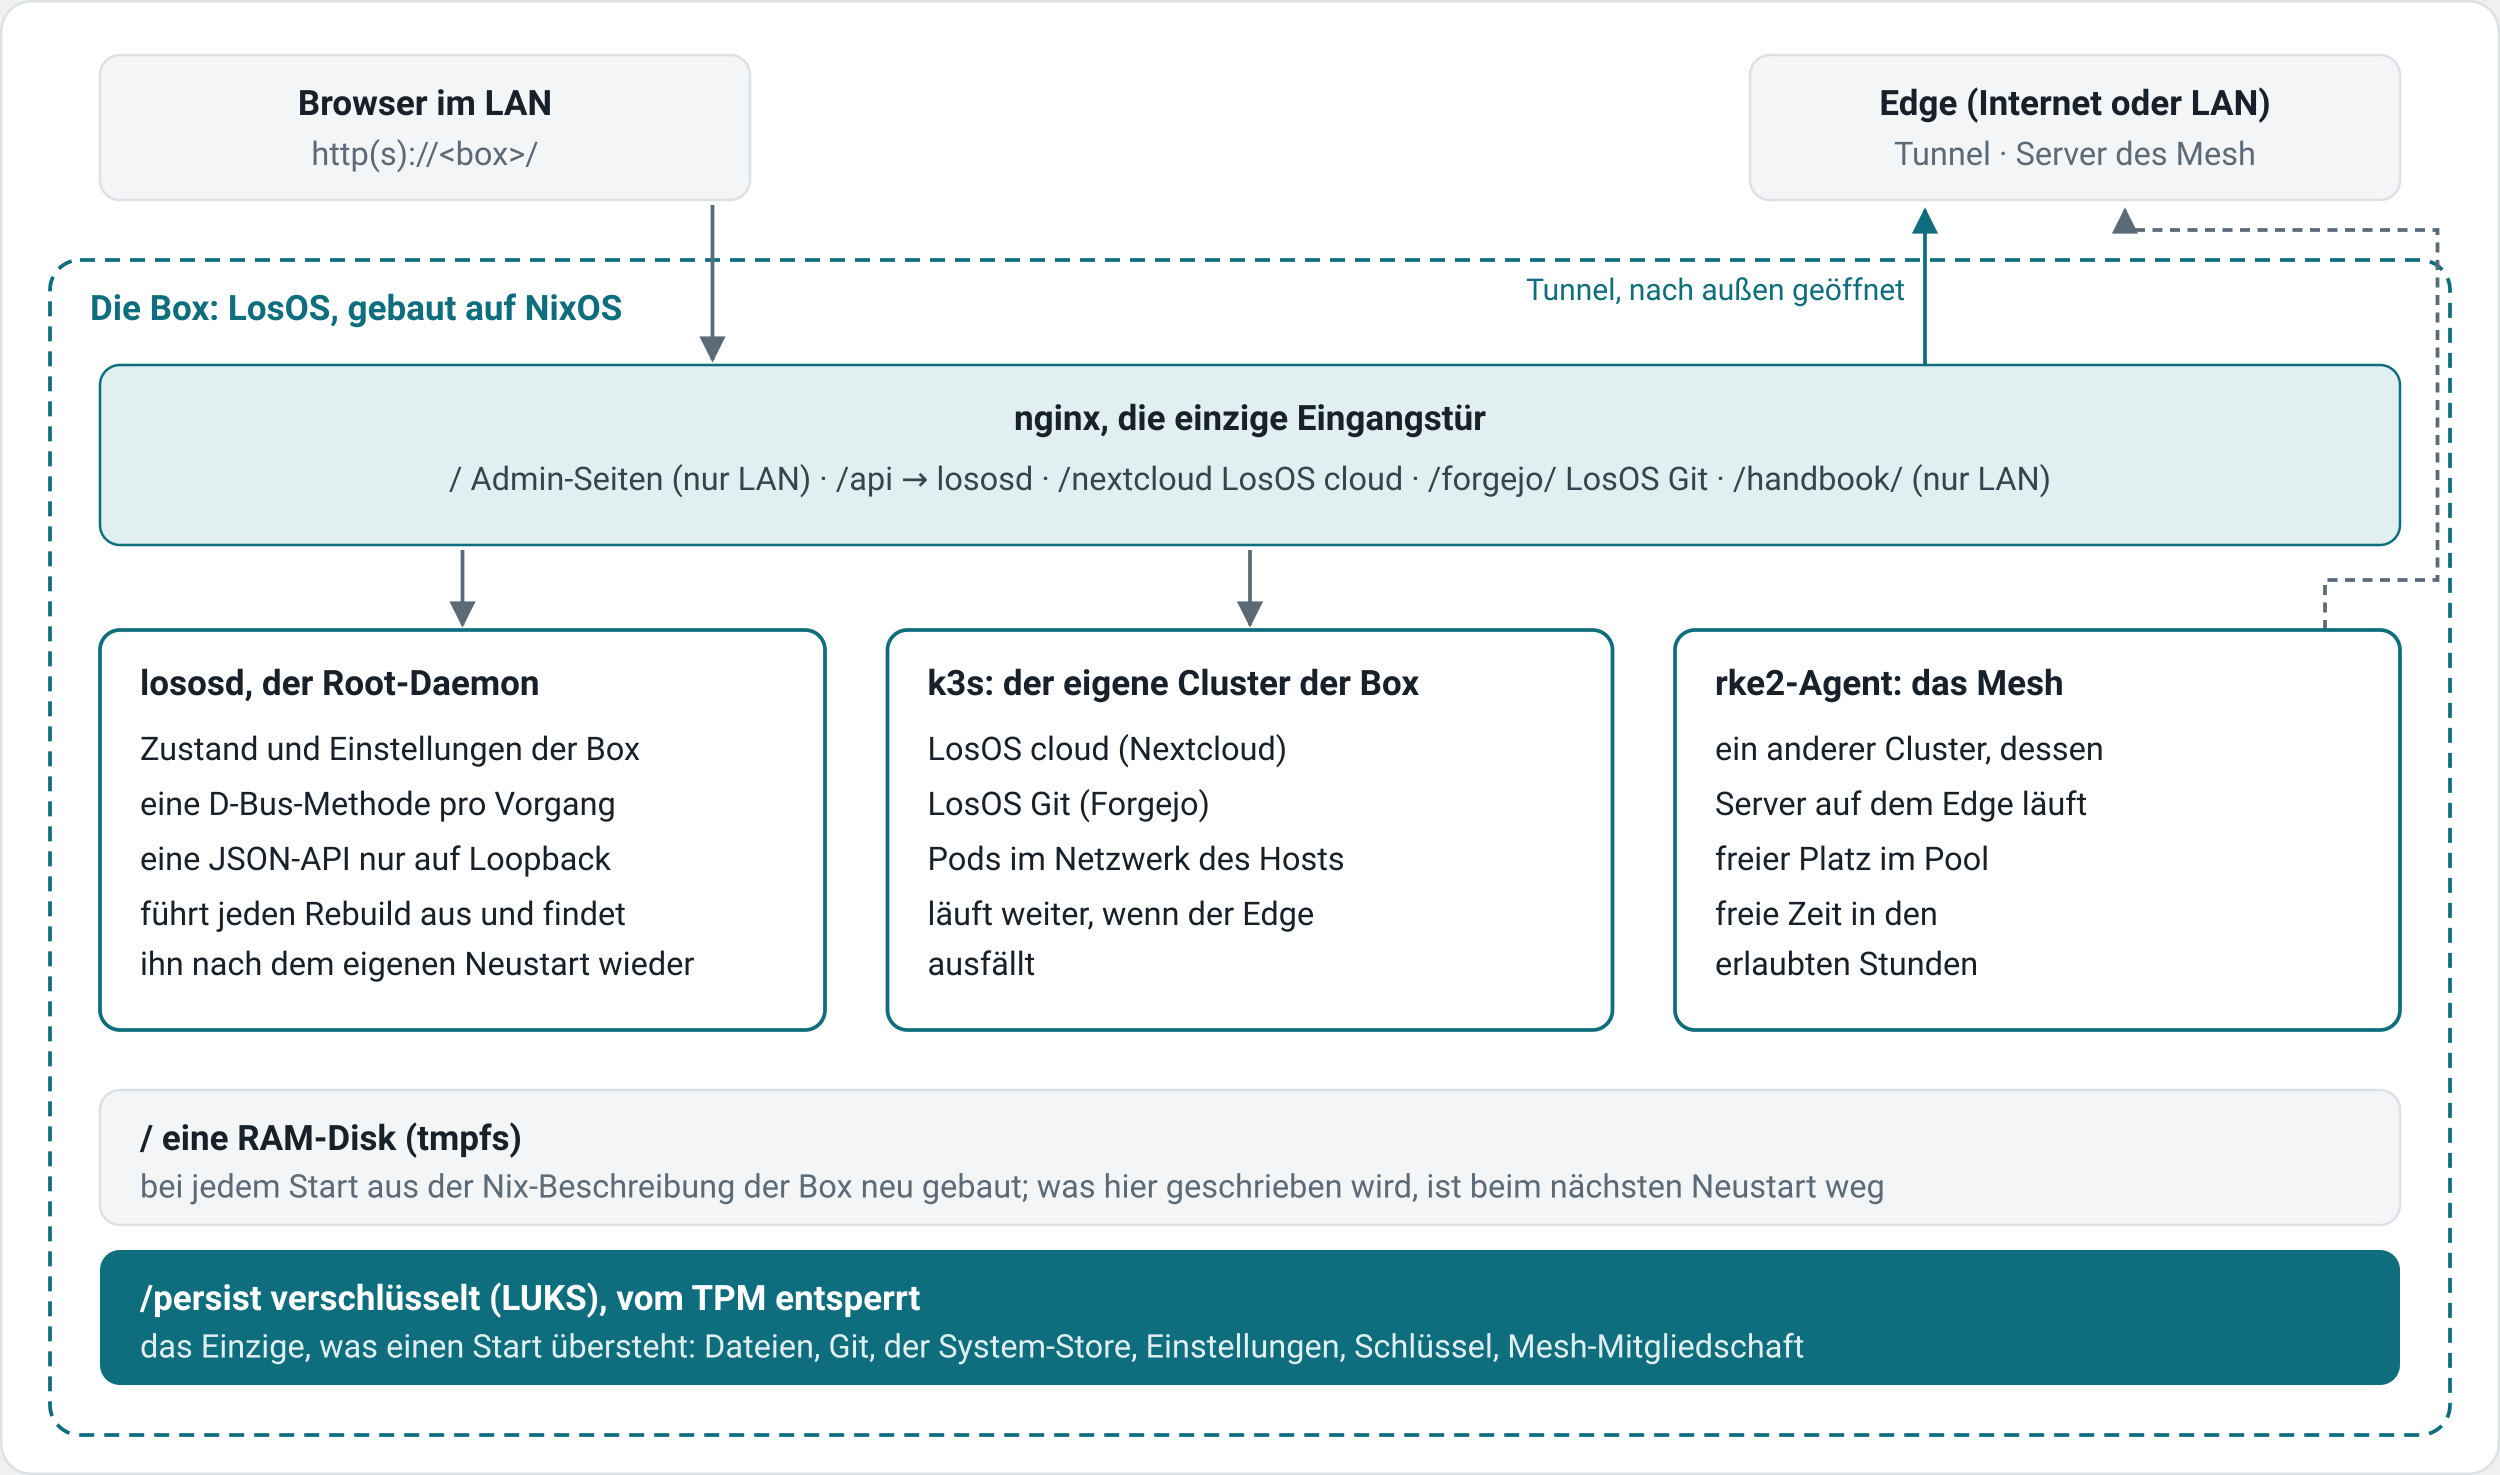
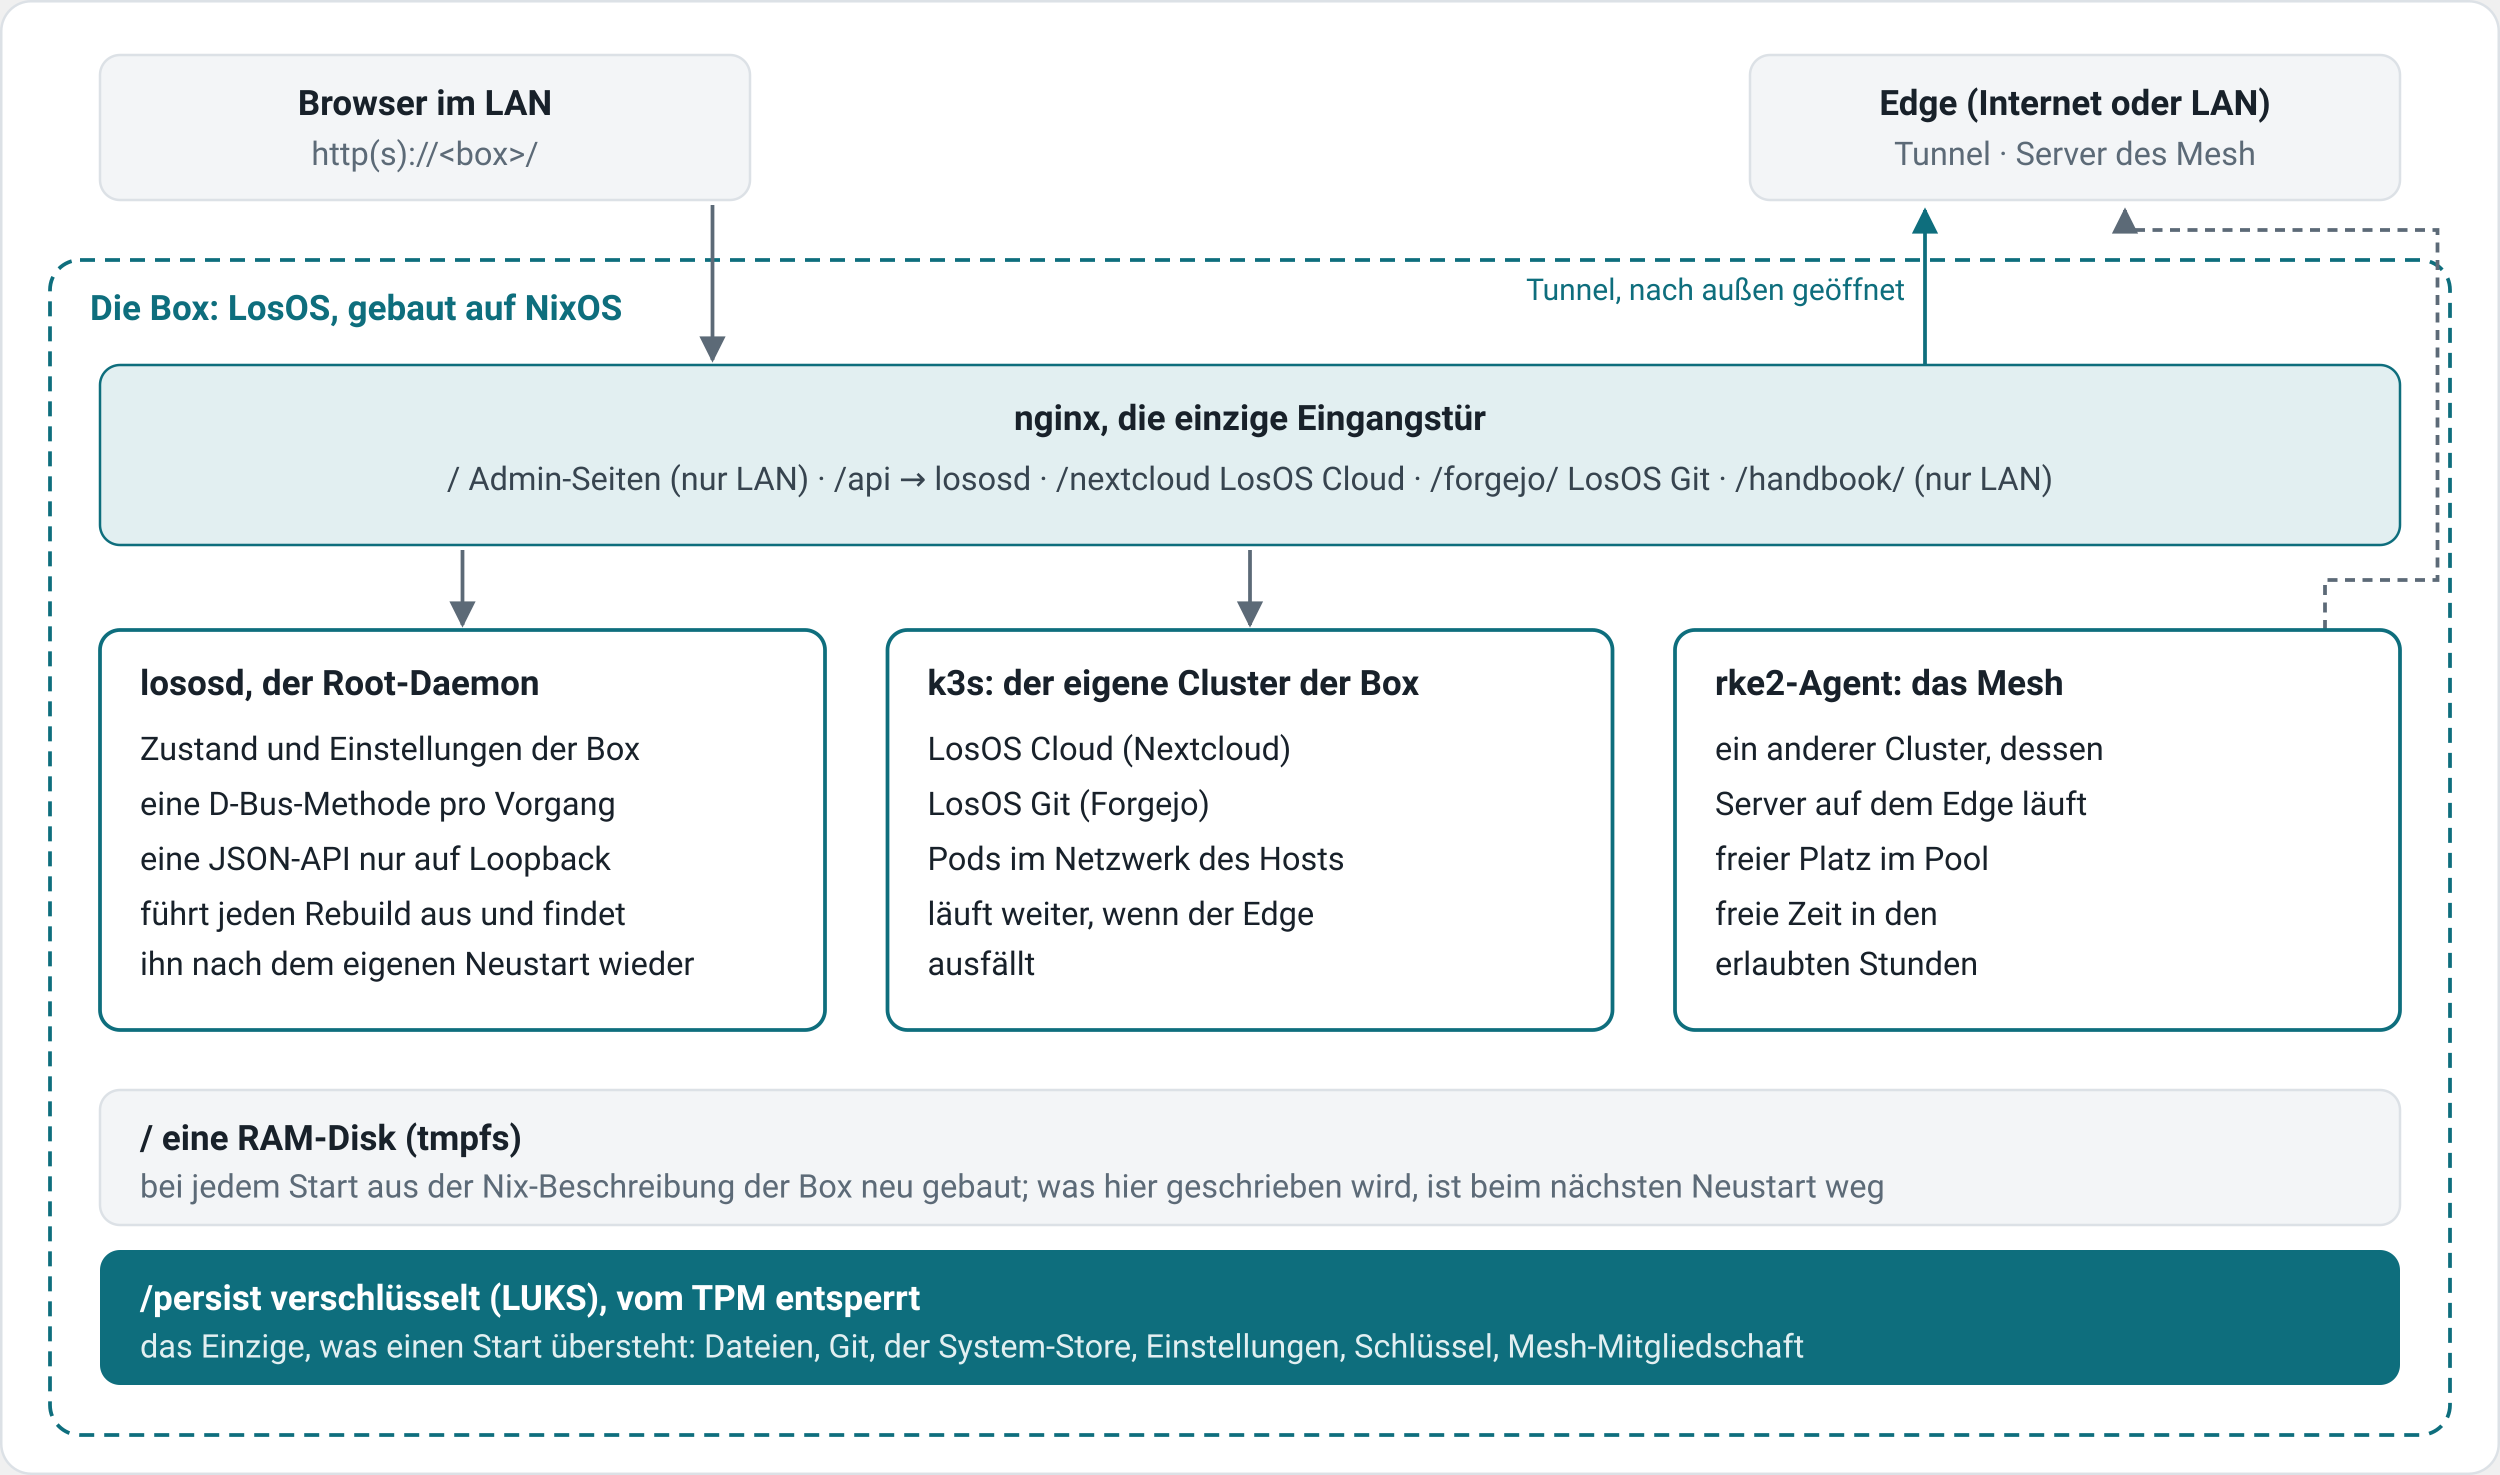
<svg xmlns="http://www.w3.org/2000/svg" xml:lang="de" width="1000" height="590" viewBox="0 0 1000 590" font-family="system-ui, -apple-system, 'Segoe UI', Roboto, 'DejaVu Sans', sans-serif" font-size="14" fill="#18212a">
  <defs>
    <marker id="ar" viewBox="0 0 10 10" refX="9" refY="5" markerWidth="7" markerHeight="7" orient="auto-start-reverse">
      <path d="M0 0L10 5L0 10z" fill="#5c6a77" />
    </marker>
    <marker id="ac" viewBox="0 0 10 10" refX="9" refY="5" markerWidth="7" markerHeight="7" orient="auto-start-reverse">
      <path d="M0 0L10 5L0 10z" fill="#0e6e7d" />
    </marker>
  </defs>
  <rect x="0.5" y="0.5" width="999" height="589" rx="12" fill="#ffffff" stroke="#dce1e6" />
  <rect x="40" y="22" width="260" height="58" rx="8" fill="#f3f5f7" stroke="#dce1e6" />
  <text x="170" y="46" text-anchor="middle" font-weight="650">Browser im LAN</text>
  <text x="170" y="66" text-anchor="middle" fill="#5c6a77" font-size="13">http(s)://&lt;box&gt;/</text>
  <rect x="700" y="22" width="260" height="58" rx="8" fill="#f3f5f7" stroke="#dce1e6" />
  <text x="830" y="46" text-anchor="middle" font-weight="650">Edge (Internet oder LAN)</text>
  <text x="830" y="66" text-anchor="middle" fill="#5c6a77" font-size="13">Tunnel · Server des Mesh</text>
  <rect x="20" y="104" width="960" height="470" rx="12" fill="none" stroke="#0e6e7d" stroke-width="1.5" stroke-dasharray="6 4" />
  <text x="36" y="128" fill="#0e6e7d" font-weight="650">Die Box: LosOS, gebaut auf NixOS</text>
  <line x1="285" y1="82" x2="285" y2="144" stroke="#5c6a77" stroke-width="1.5" marker-end="url(#ar)" />
  <line x1="770" y1="146" x2="770" y2="84" stroke="#0e6e7d" stroke-width="1.5" marker-end="url(#ac)" />
  <text x="762" y="120" text-anchor="end" fill="#0e6e7d" font-size="12">Tunnel, nach außen geöffnet</text>
  <rect x="40" y="146" width="920" height="72" rx="8" fill="#e2eff1" stroke="#0e6e7d" />
  <text x="500" y="172" text-anchor="middle" font-weight="650">nginx, die einzige Eingangstür</text>
-   <text x="500" y="196" text-anchor="middle" font-size="13" fill="#37444f">/ Admin-Seiten (nur LAN)   ·   /api → lososd   ·   /nextcloud LosOS cloud   ·   /forgejo/ LosOS Git   ·   /handbook/ (nur LAN)</text>
+   <text x="500" y="196" text-anchor="middle" font-size="13" fill="#37444f">/ Admin-Seiten (nur LAN)   ·   /api → lososd   ·   /nextcloud LosOS Cloud   ·   /forgejo/ LosOS Git   ·   /handbook/ (nur LAN)</text>
  <g stroke="#5c6a77" stroke-width="1.5">
    <line x1="185" y1="220" x2="185" y2="250" marker-end="url(#ar)" />
    <line x1="500" y1="220" x2="500" y2="250" marker-end="url(#ar)" />
  </g>
  <polyline points="930,252 930,232 975,232 975,92 850,92 850,84" fill="none" stroke="#5c6a77" stroke-width="1.5" stroke-dasharray="4 3" marker-end="url(#ar)" />
  <rect x="40" y="252" width="290" height="160" rx="8" fill="#ffffff" stroke="#0e6e7d" stroke-width="1.5" />
  <text x="56" y="278" font-weight="650">lososd, der Root-Daemon</text>
  <text x="56" y="304" font-size="13">Zustand und Einstellungen der Box</text>
  <text x="56" y="326" font-size="13">eine D-Bus-Methode pro Vorgang</text>
  <text x="56" y="348" font-size="13">eine JSON-API nur auf Loopback</text>
  <text x="56" y="370" font-size="13">führt jeden Rebuild aus und findet</text>
  <text x="56" y="390" font-size="13">ihn nach dem eigenen Neustart wieder</text>
  <rect x="355" y="252" width="290" height="160" rx="8" fill="#ffffff" stroke="#0e6e7d" stroke-width="1.5" />
  <text x="371" y="278" font-weight="650">k3s: der eigene Cluster der Box</text>
-   <text x="371" y="304" font-size="13">LosOS cloud (Nextcloud)</text>
+   <text x="371" y="304" font-size="13">LosOS Cloud (Nextcloud)</text>
  <text x="371" y="326" font-size="13">LosOS Git (Forgejo)</text>
  <text x="371" y="348" font-size="13">Pods im Netzwerk des Hosts</text>
  <text x="371" y="370" font-size="13">läuft weiter, wenn der Edge</text>
  <text x="371" y="390" font-size="13">ausfällt</text>
  <rect x="670" y="252" width="290" height="160" rx="8" fill="#ffffff" stroke="#0e6e7d" stroke-width="1.5" />
  <text x="686" y="278" font-weight="650">rke2-Agent: das Mesh</text>
  <text x="686" y="304" font-size="13">ein anderer Cluster, dessen</text>
  <text x="686" y="326" font-size="13">Server auf dem Edge läuft</text>
  <text x="686" y="348" font-size="13">freier Platz im Pool</text>
  <text x="686" y="370" font-size="13">freie Zeit in den</text>
  <text x="686" y="390" font-size="13">erlaubten Stunden</text>
  <rect x="40" y="436" width="920" height="54" rx="8" fill="#f3f5f7" stroke="#dce1e6" />
  <text x="56" y="460" font-weight="650">/   eine RAM-Disk (tmpfs)</text>
  <text x="56" y="479" font-size="13" fill="#5c6a77">bei jedem Start aus der Nix-Beschreibung der Box neu gebaut; was hier geschrieben wird, ist beim nächsten Neustart weg</text>
  <rect x="40" y="500" width="920" height="54" rx="8" fill="#0e6e7d" />
  <text x="56" y="524" font-weight="650" fill="#ffffff">/persist   verschlüsselt (LUKS), vom TPM entsperrt</text>
  <text x="56" y="543" font-size="13" fill="#e2eff1">das Einzige, was einen Start übersteht: Dateien, Git, der System-Store, Einstellungen, Schlüssel, Mesh-Mitgliedschaft</text>
</svg>
